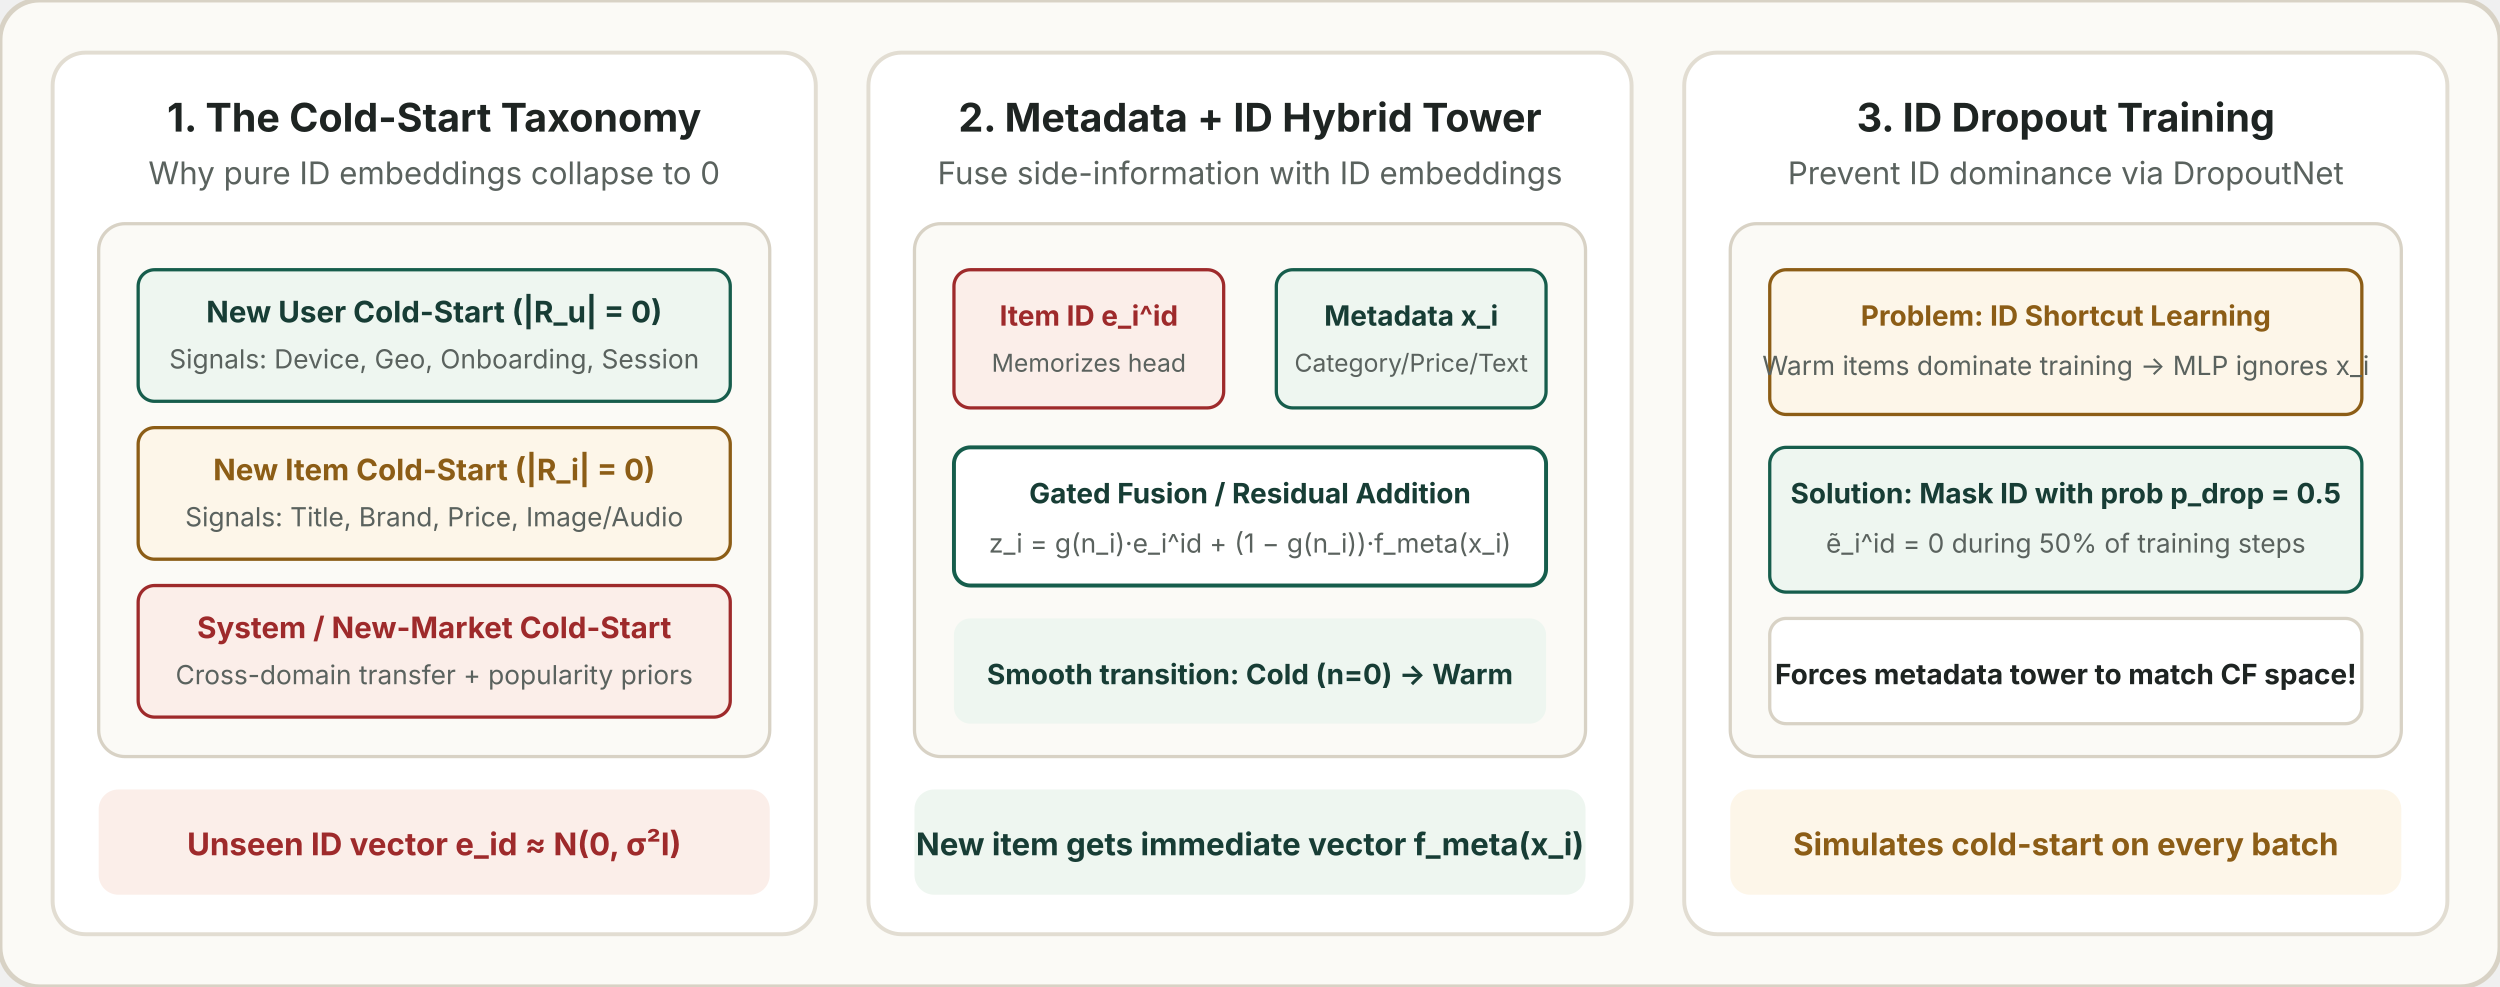
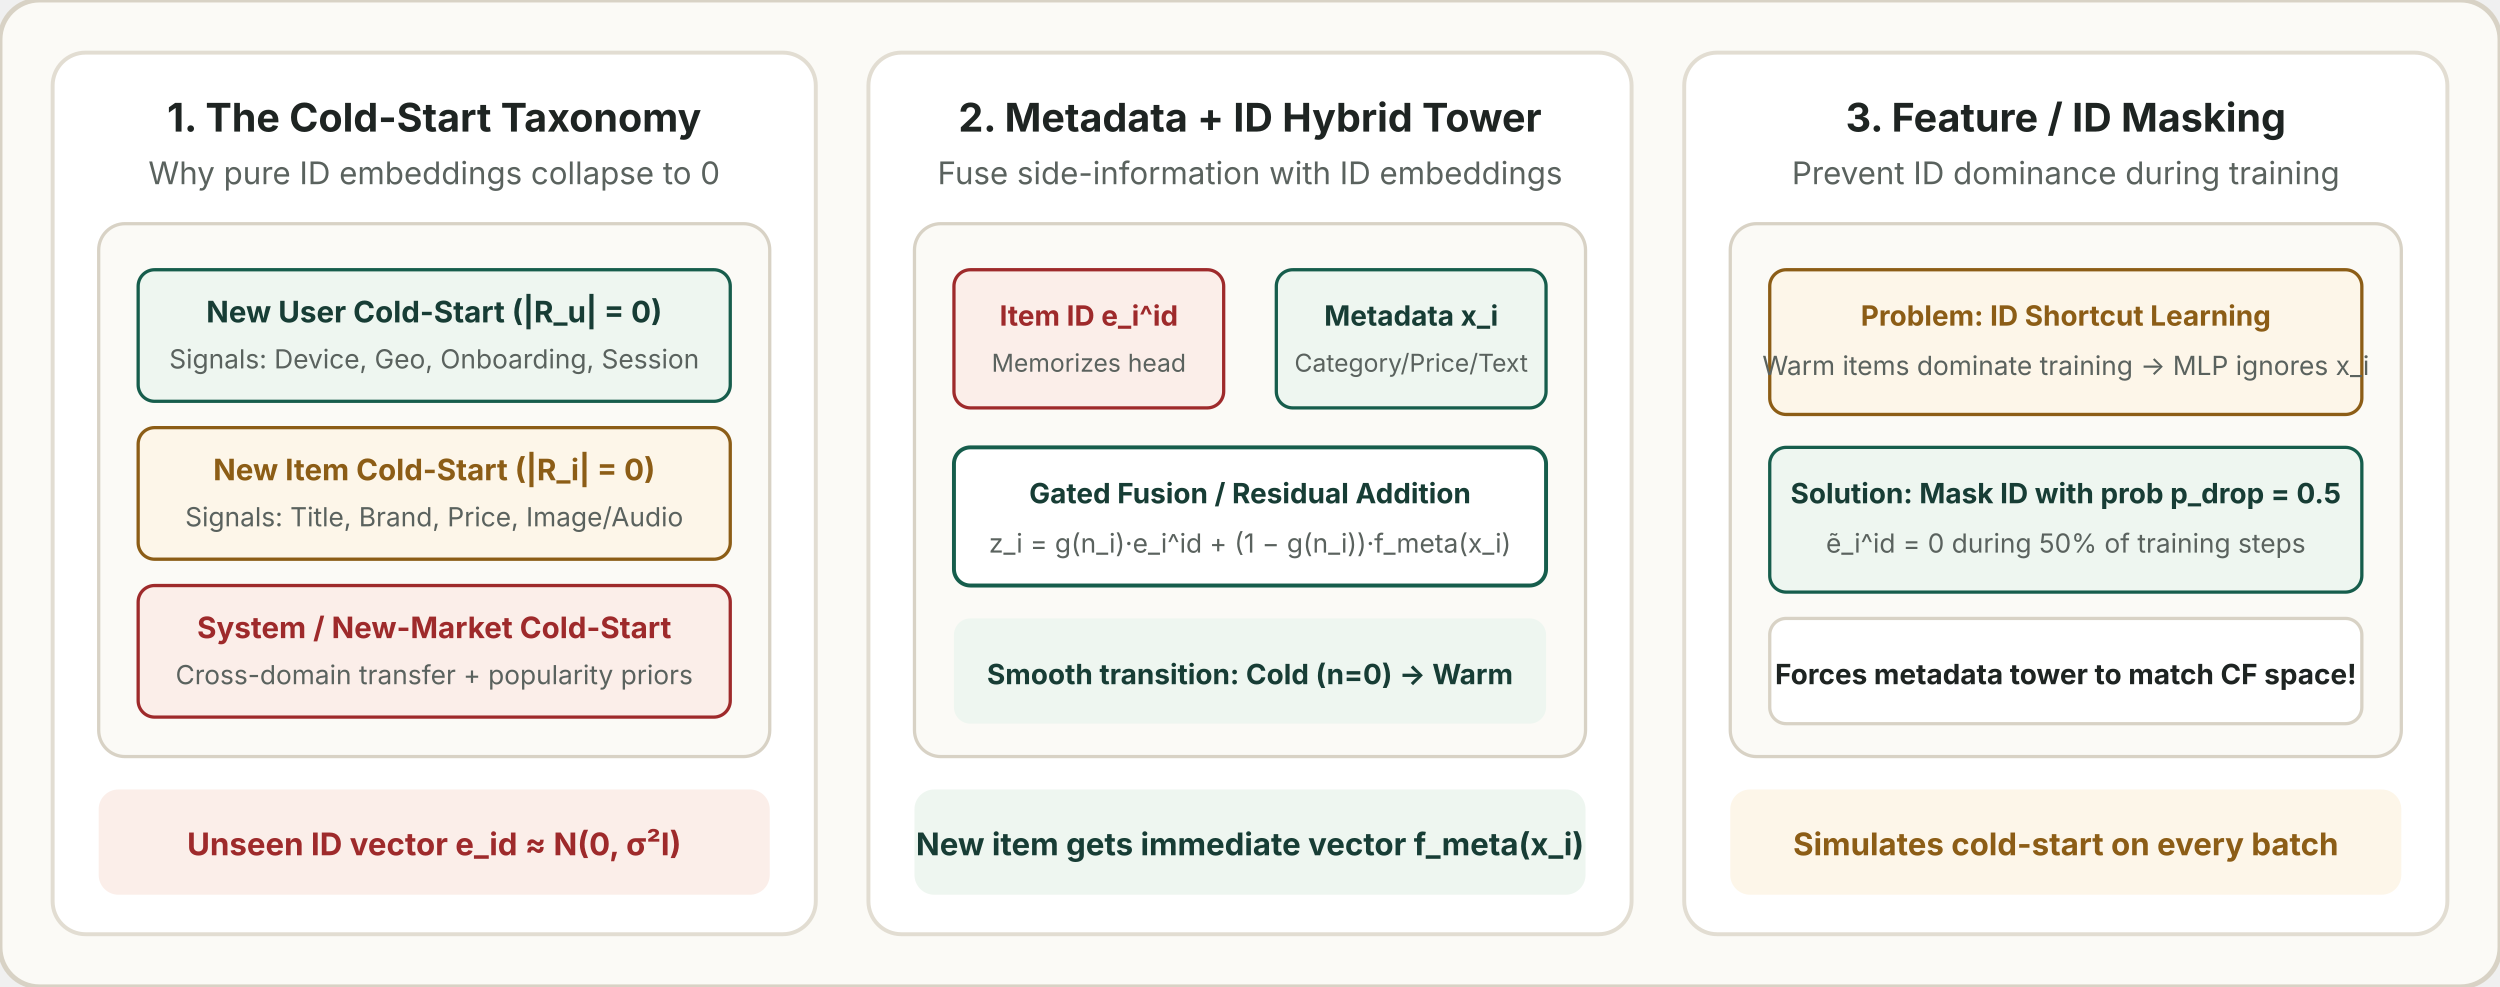
<svg xmlns="http://www.w3.org/2000/svg" viewBox="0 0 760 300" width="760" height="300" font-family="'Inter', -apple-system, sans-serif">
  <rect width="760" height="300" rx="12" fill="#fbfaf6" stroke="#d8d2c5" stroke-width="1.5" />
  <g transform="translate(16, 16)">
    <rect width="232" height="268" rx="10" fill="#ffffff" stroke="#e2ddd2" stroke-width="1.2" />
    <text x="116" y="24" text-anchor="middle" font-size="12" font-weight="700" fill="#1e2422">1. The Cold-Start Taxonomy</text>
    <text x="116" y="40" text-anchor="middle" font-size="9.5" fill="#5a625e">Why pure ID embeddings collapse to 0</text>
    <g transform="translate(14, 52)">
      <rect width="204" height="162" rx="8" fill="#fbfaf6" stroke="#d8d2c5" />
      <rect x="12" y="14" width="180" height="40" rx="5" fill="#eef6f0" stroke="#165d4c" />
      <text x="102" y="30" text-anchor="middle" font-size="9" font-weight="700" fill="#173d35">New User Cold-Start (|R_u| = 0)</text>
      <text x="102" y="44" text-anchor="middle" font-size="8" fill="#5a625e">Signals: Device, Geo, Onboarding, Session</text>
      <rect x="12" y="62" width="180" height="40" rx="5" fill="#fdf6e9" stroke="#8c5d16" />
      <text x="102" y="78" text-anchor="middle" font-size="9" font-weight="700" fill="#8c5d16">New Item Cold-Start (|R_i| = 0)</text>
      <text x="102" y="92" text-anchor="middle" font-size="8" fill="#5a625e">Signals: Title, Brand, Price, Image/Audio</text>
      <rect x="12" y="110" width="180" height="40" rx="5" fill="#fbeee9" stroke="#9e2a2b" />
      <text x="102" y="126" text-anchor="middle" font-size="9" font-weight="700" fill="#9e2a2b">System / New-Market Cold-Start</text>
      <text x="102" y="140" text-anchor="middle" font-size="8" fill="#5a625e">Cross-domain transfer + popularity priors</text>
    </g>
    <rect x="14" y="224" width="204" height="32" rx="6" fill="#fbeee9" />
    <text x="116" y="244" text-anchor="middle" font-size="9.5" font-weight="700" fill="#9e2a2b">Unseen ID vector e_id ≈ N(0, σ²I)</text>
  </g>
  <g transform="translate(264, 16)">
    <rect width="232" height="268" rx="10" fill="#ffffff" stroke="#e2ddd2" stroke-width="1.2" />
    <text x="116" y="24" text-anchor="middle" font-size="12" font-weight="700" fill="#1e2422">2. Metadata + ID Hybrid Tower</text>
    <text x="116" y="40" text-anchor="middle" font-size="9.5" fill="#5a625e">Fuse side-information with ID embeddings</text>
    <g transform="translate(14, 52)">
      <rect width="204" height="162" rx="8" fill="#fbfaf6" stroke="#d8d2c5" />
      <rect x="12" y="14" width="82" height="42" rx="5" fill="#fbeee9" stroke="#9e2a2b" />
      <text x="53" y="31" text-anchor="middle" font-size="8.5" font-weight="700" fill="#9e2a2b">Item ID e_i^id</text>
      <text x="53" y="45" text-anchor="middle" font-size="7.5" fill="#5a625e">Memorizes head</text>
      <rect x="110" y="14" width="82" height="42" rx="5" fill="#eef6f0" stroke="#165d4c" />
      <text x="151" y="31" text-anchor="middle" font-size="8.5" font-weight="700" fill="#173d35">Metadata x_i</text>
      <text x="151" y="45" text-anchor="middle" font-size="7.5" fill="#5a625e">Category/Price/Text</text>
      <rect x="12" y="68" width="180" height="42" rx="5" fill="#ffffff" stroke="#165d4c" stroke-width="1.2" />
      <text x="102" y="85" text-anchor="middle" font-size="8.5" font-weight="700" fill="#173d35">Gated Fusion / Residual Addition</text>
      <text x="102" y="100" text-anchor="middle" font-size="8" fill="#5a625e">z_i = g(n_i)·e_i^id + (1 − g(n_i))·f_meta(x_i)</text>
      <rect x="12" y="120" width="180" height="32" rx="5" fill="#eef6f0" />
      <text x="102" y="140" text-anchor="middle" font-size="8.5" font-weight="700" fill="#173d35">Smooth transition: Cold (n=0) → Warm</text>
    </g>
    <rect x="14" y="224" width="204" height="32" rx="6" fill="#eef6f0" />
    <text x="116" y="244" text-anchor="middle" font-size="9.5" font-weight="700" fill="#173d35">New item gets immediate vector f_meta(x_i)</text>
  </g>
  <g transform="translate(512, 16)">
    <rect width="232" height="268" rx="10" fill="#ffffff" stroke="#e2ddd2" stroke-width="1.2" />
-     <text x="116" y="24" text-anchor="middle" font-size="12" font-weight="700" fill="#1e2422">3. ID Dropout Training</text>
-     <text x="116" y="40" text-anchor="middle" font-size="9.5" fill="#5a625e">Prevent ID dominance via DropoutNet</text>
+     <text x="116" y="24" text-anchor="middle" font-size="12" font-weight="700" fill="#1e2422">3. Feature / ID Masking</text>
+     <text x="116" y="40" text-anchor="middle" font-size="9.5" fill="#5a625e">Prevent ID dominance during training</text>
    <g transform="translate(14, 52)">
      <rect width="204" height="162" rx="8" fill="#fbfaf6" stroke="#d8d2c5" />
      <rect x="12" y="14" width="180" height="44" rx="5" fill="#fdf6e9" stroke="#8c5d16" />
      <text x="102" y="31" text-anchor="middle" font-size="8.5" font-weight="700" fill="#8c5d16">Problem: ID Shortcut Learning</text>
      <text x="102" y="46" text-anchor="middle" font-size="8" fill="#5a625e">Warm items dominate training → MLP ignores x_i</text>
      <rect x="12" y="68" width="180" height="44" rx="5" fill="#eef6f0" stroke="#165d4c" />
      <text x="102" y="85" text-anchor="middle" font-size="8.5" font-weight="700" fill="#173d35">Solution: Mask ID with prob p_drop = 0.5</text>
      <text x="102" y="100" text-anchor="middle" font-size="8" fill="#5a625e">ẽ_i^id = 0 during 50% of training steps</text>
      <rect x="12" y="120" width="180" height="32" rx="5" fill="#ffffff" stroke="#d8d2c5" />
      <text x="102" y="140" text-anchor="middle" font-size="8.5" font-weight="700" fill="#1e2422">Forces metadata tower to match CF space!</text>
    </g>
    <rect x="14" y="224" width="204" height="32" rx="6" fill="#fdf6e9" />
    <text x="116" y="244" text-anchor="middle" font-size="9.5" font-weight="700" fill="#8c5d16">Simulates cold-start on every batch</text>
  </g>
</svg>
